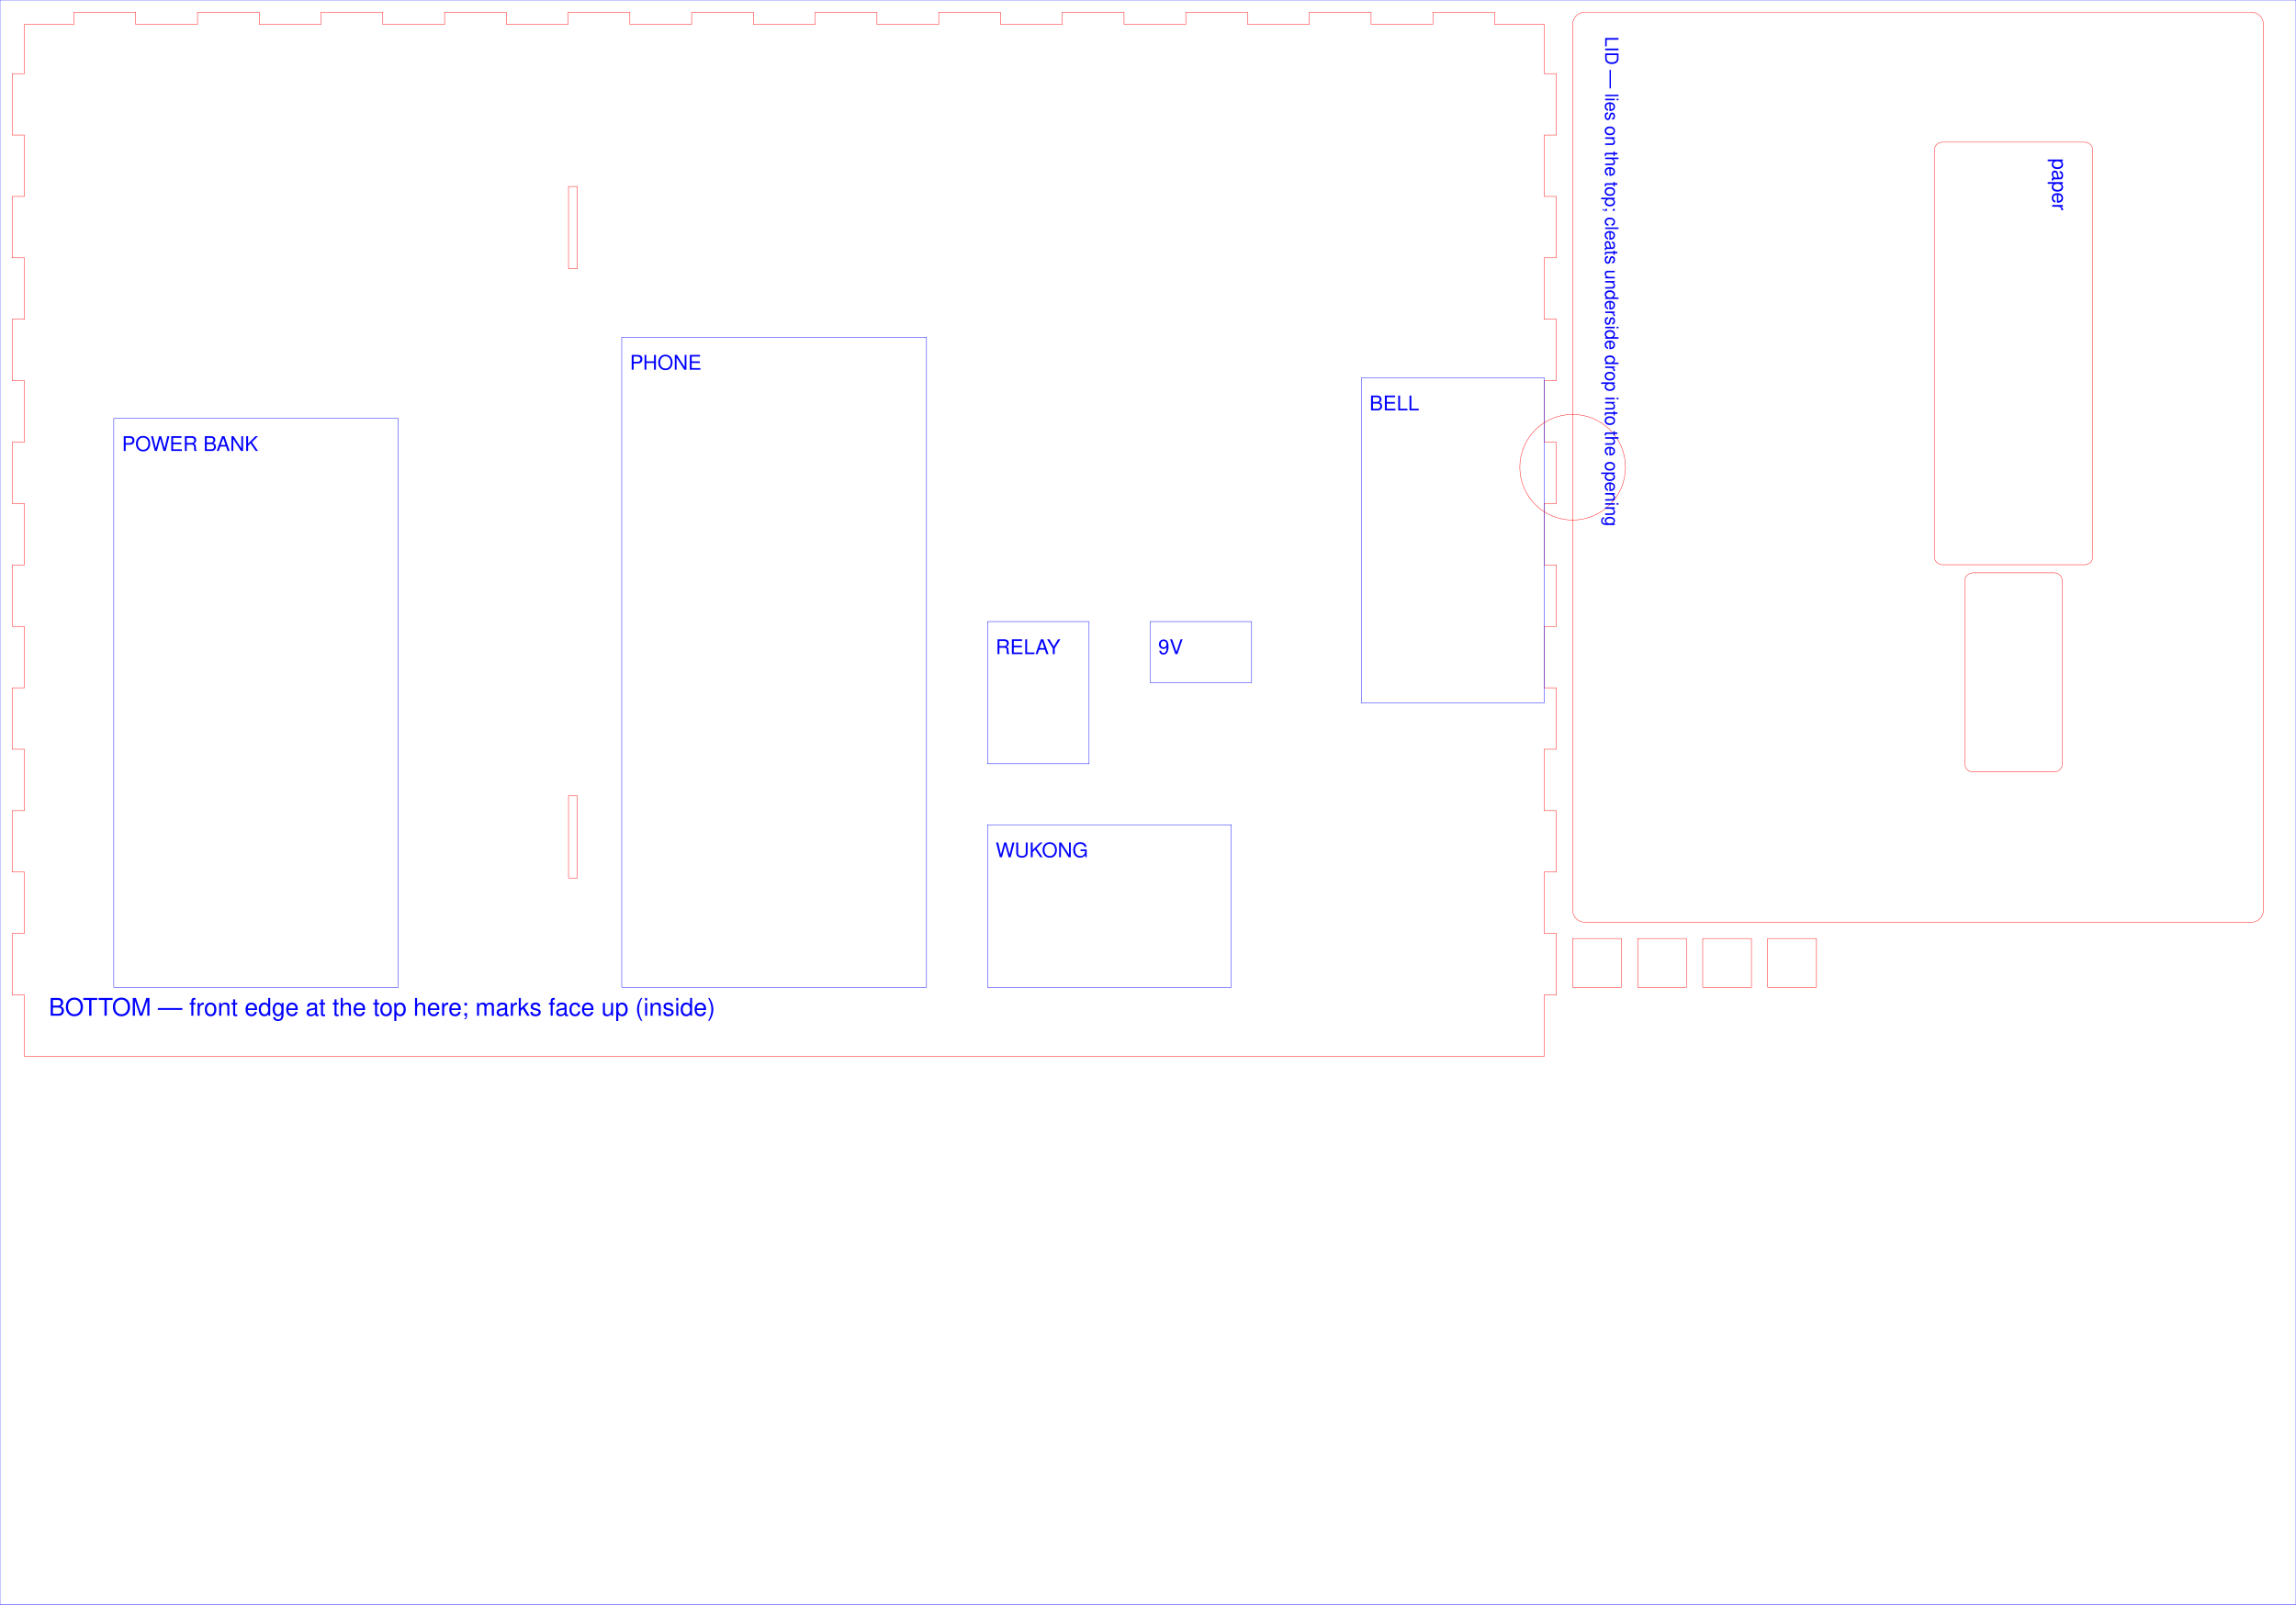
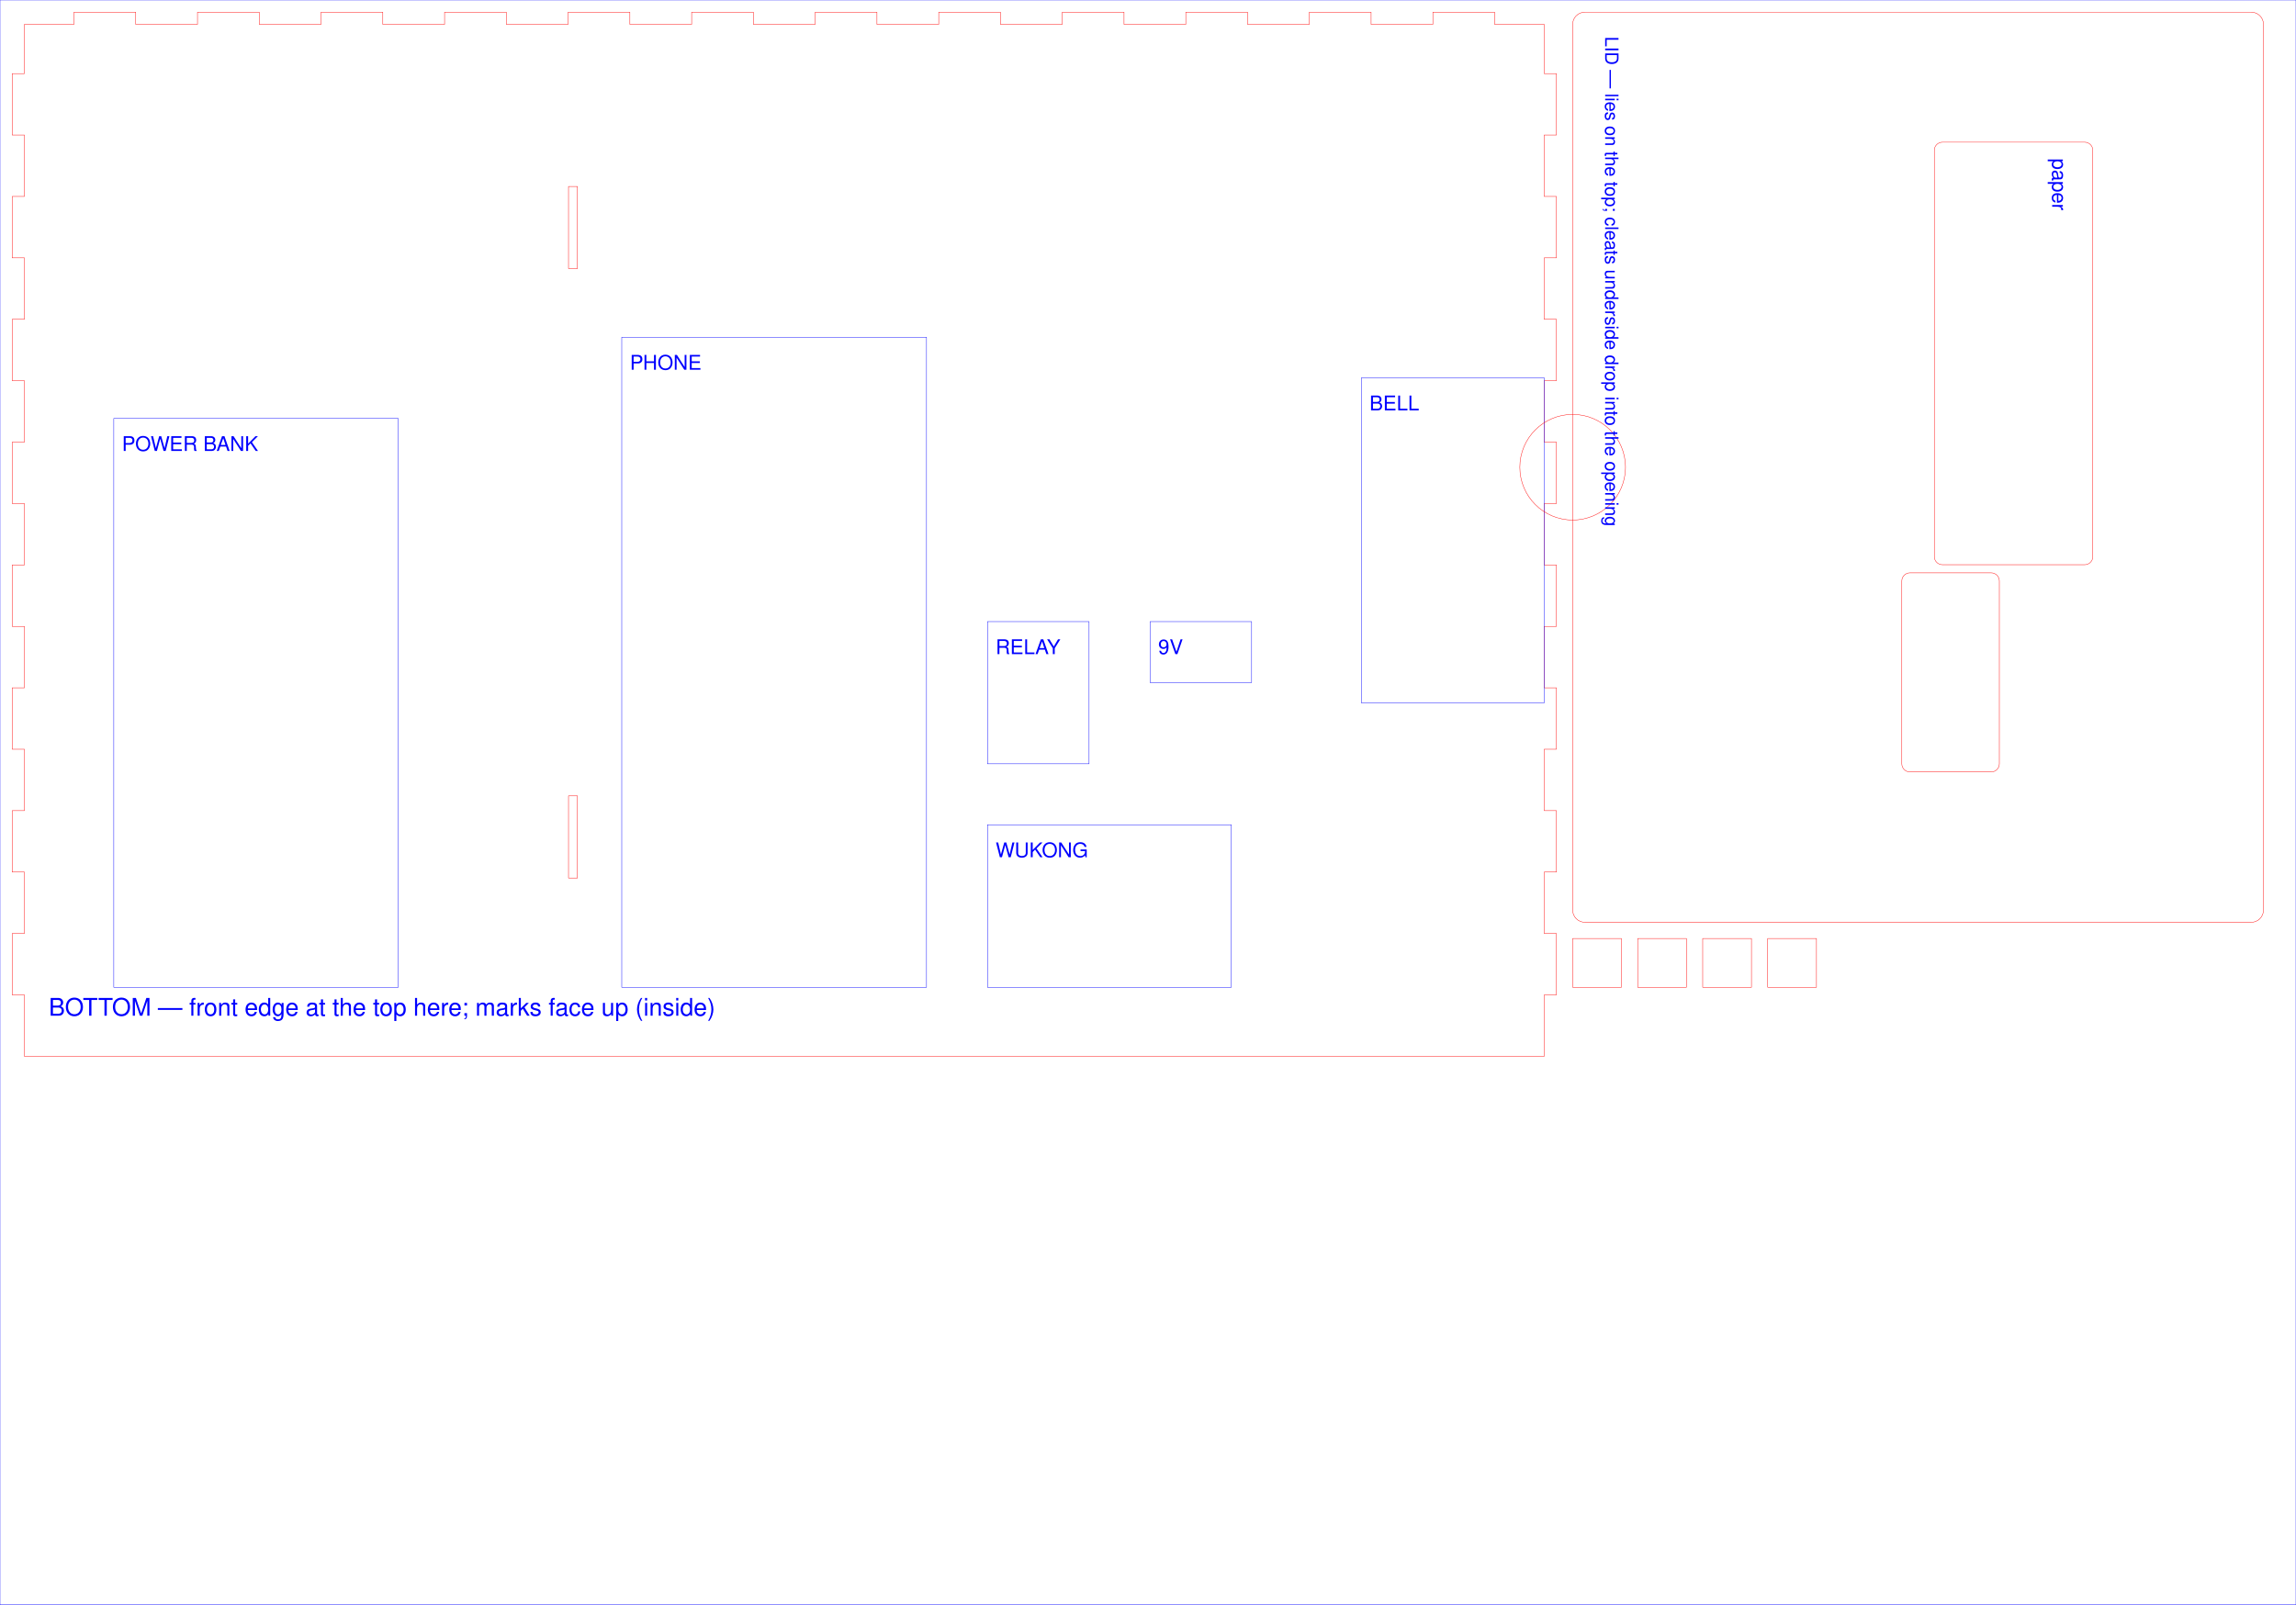
<svg xmlns="http://www.w3.org/2000/svg" width="565.0mm" height="395.0mm" viewBox="0 0 565.0 395.0">
  <rect x="0.000" y="0.000" width="565.000" height="395.000" rx="0" fill="none" stroke="#0000ff" stroke-width="0.1" />
  <g transform="translate(3.000,3.000)">
    <polygon points="3.000,3.000 15.200,3.000 15.200,0.000 30.400,0.000 30.400,3.000 45.600,3.000 45.600,0.000 60.800,0.000 60.800,3.000 76.000,3.000 76.000,0.000 91.200,0.000 91.200,3.000 106.400,3.000 106.400,0.000 121.600,0.000 121.600,3.000 136.800,3.000 136.800,0.000 152.000,0.000 152.000,3.000 167.200,3.000 167.200,0.000 182.400,0.000 182.400,3.000 197.600,3.000 197.600,0.000 212.800,0.000 212.800,3.000 228.000,3.000 228.000,0.000 243.200,0.000 243.200,3.000 258.400,3.000 258.400,0.000 273.600,0.000 273.600,3.000 288.800,3.000 288.800,0.000 304.000,0.000 304.000,3.000 319.200,3.000 319.200,0.000 334.400,0.000 334.400,3.000 349.600,3.000 349.600,0.000 364.800,0.000 364.800,3.000 377.000,3.000 377.000,15.118 380.000,15.118 380.000,30.235 377.000,30.235 377.000,45.353 380.000,45.353 380.000,60.471 377.000,60.471 377.000,75.588 380.000,75.588 380.000,90.706 377.000,90.706 377.000,105.824 380.000,105.824 380.000,120.941 377.000,120.941 377.000,136.059 380.000,136.059 380.000,151.176 377.000,151.176 377.000,166.294 380.000,166.294 380.000,181.412 377.000,181.412 377.000,196.529 380.000,196.529 380.000,211.647 377.000,211.647 377.000,226.765 380.000,226.765 380.000,241.882 377.000,241.882 377.000,257.000 3.000,257.000 3.000,241.882 0.000,241.882 0.000,226.765 3.000,226.765 3.000,211.647 0.000,211.647 0.000,196.529 3.000,196.529 3.000,181.412 0.000,181.412 0.000,166.294 3.000,166.294 3.000,151.176 0.000,151.176 0.000,136.059 3.000,136.059 3.000,120.941 0.000,120.941 0.000,105.824 3.000,105.824 3.000,90.706 0.000,90.706 0.000,75.588 3.000,75.588 3.000,60.471 0.000,60.471 0.000,45.353 3.000,45.353 3.000,30.235 0.000,30.235 0.000,15.118 3.000,15.118 3.000,3.000" fill="none" stroke="#ff0000" stroke-width="0.1" />
    <rect x="136.900" y="42.900" width="2.200" height="20.200" rx="0" fill="none" stroke="#ff0000" stroke-width="0.1" />
    <rect x="136.900" y="192.900" width="2.200" height="20.200" rx="0" fill="none" stroke="#ff0000" stroke-width="0.1" />
    <rect x="332.000" y="90.000" width="45.000" height="80.000" rx="0" fill="none" stroke="#0000ff" stroke-width="0.1" />
    <text x="334.00" y="98.00" font-size="5" fill="#0000ff" font-family="Helvetica, Arial, sans-serif">BELL</text>
    <rect x="150.000" y="80.000" width="75.000" height="160.000" rx="0" fill="none" stroke="#0000ff" stroke-width="0.1" />
    <text x="152.00" y="88.00" font-size="5" fill="#0000ff" font-family="Helvetica, Arial, sans-serif">PHONE</text>
    <rect x="240.000" y="200.000" width="60.000" height="40.000" rx="0" fill="none" stroke="#0000ff" stroke-width="0.1" />
    <text x="242.00" y="208.00" font-size="5" fill="#0000ff" font-family="Helvetica, Arial, sans-serif">WUKONG</text>
    <rect x="240.000" y="150.000" width="25.000" height="35.000" rx="0" fill="none" stroke="#0000ff" stroke-width="0.1" />
    <text x="242.00" y="158.00" font-size="5" fill="#0000ff" font-family="Helvetica, Arial, sans-serif">RELAY</text>
    <rect x="280.000" y="150.000" width="25.000" height="15.000" rx="0" fill="none" stroke="#0000ff" stroke-width="0.1" />
    <text x="282.00" y="158.00" font-size="5" fill="#0000ff" font-family="Helvetica, Arial, sans-serif">9V</text>
    <rect x="25.000" y="100.000" width="70.000" height="140.000" rx="0" fill="none" stroke="#0000ff" stroke-width="0.1" />
    <text x="27.00" y="108.00" font-size="5" fill="#0000ff" font-family="Helvetica, Arial, sans-serif">POWER BANK</text>
    <text x="9.00" y="247.00" font-size="6" fill="#0000ff" font-family="Helvetica, Arial, sans-serif">BOTTOM — front edge at the top here; marks face up (inside)</text>
  </g>
  <g transform="translate(557.000,3.000) rotate(90)">
    <rect x="0.000" y="0.000" width="224.000" height="170.000" rx="3" fill="none" stroke="#ff0000" stroke-width="0.1" />
    <rect x="32.000" y="42.000" width="104.000" height="39.000" rx="2" fill="none" stroke="#ff0000" stroke-width="0.1" />
-     <rect x="138.000" y="49.500" width="49.000" height="24.000" rx="2" fill="none" stroke="#ff0000" stroke-width="0.1" />
+     <rect x="138.000" y="65.000" width="49.000" height="24.000" rx="2" fill="none" stroke="#ff0000" stroke-width="0.1" />
    <circle cx="112.000" cy="170.000" r="13.000" fill="none" stroke="#ff0000" stroke-width="0.1" />
    <text x="6.00" y="162.00" font-size="4.5" fill="#0000ff" font-family="Helvetica, Arial, sans-serif">LID — lies on the top; cleats underside drop into the opening</text>
    <text x="36.00" y="52.00" font-size="5" fill="#0000ff" font-family="Helvetica, Arial, sans-serif">paper</text>
  </g>
  <g transform="translate(387.000,231.000)">
    <rect x="0.000" y="0.000" width="12.000" height="12.000" rx="0" fill="none" stroke="#ff0000" stroke-width="0.1" />
  </g>
  <g transform="translate(403.000,231.000)">
    <rect x="0.000" y="0.000" width="12.000" height="12.000" rx="0" fill="none" stroke="#ff0000" stroke-width="0.1" />
  </g>
  <g transform="translate(419.000,231.000)">
    <rect x="0.000" y="0.000" width="12.000" height="12.000" rx="0" fill="none" stroke="#ff0000" stroke-width="0.1" />
  </g>
  <g transform="translate(435.000,231.000)">
    <rect x="0.000" y="0.000" width="12.000" height="12.000" rx="0" fill="none" stroke="#ff0000" stroke-width="0.1" />
  </g>
</svg>
